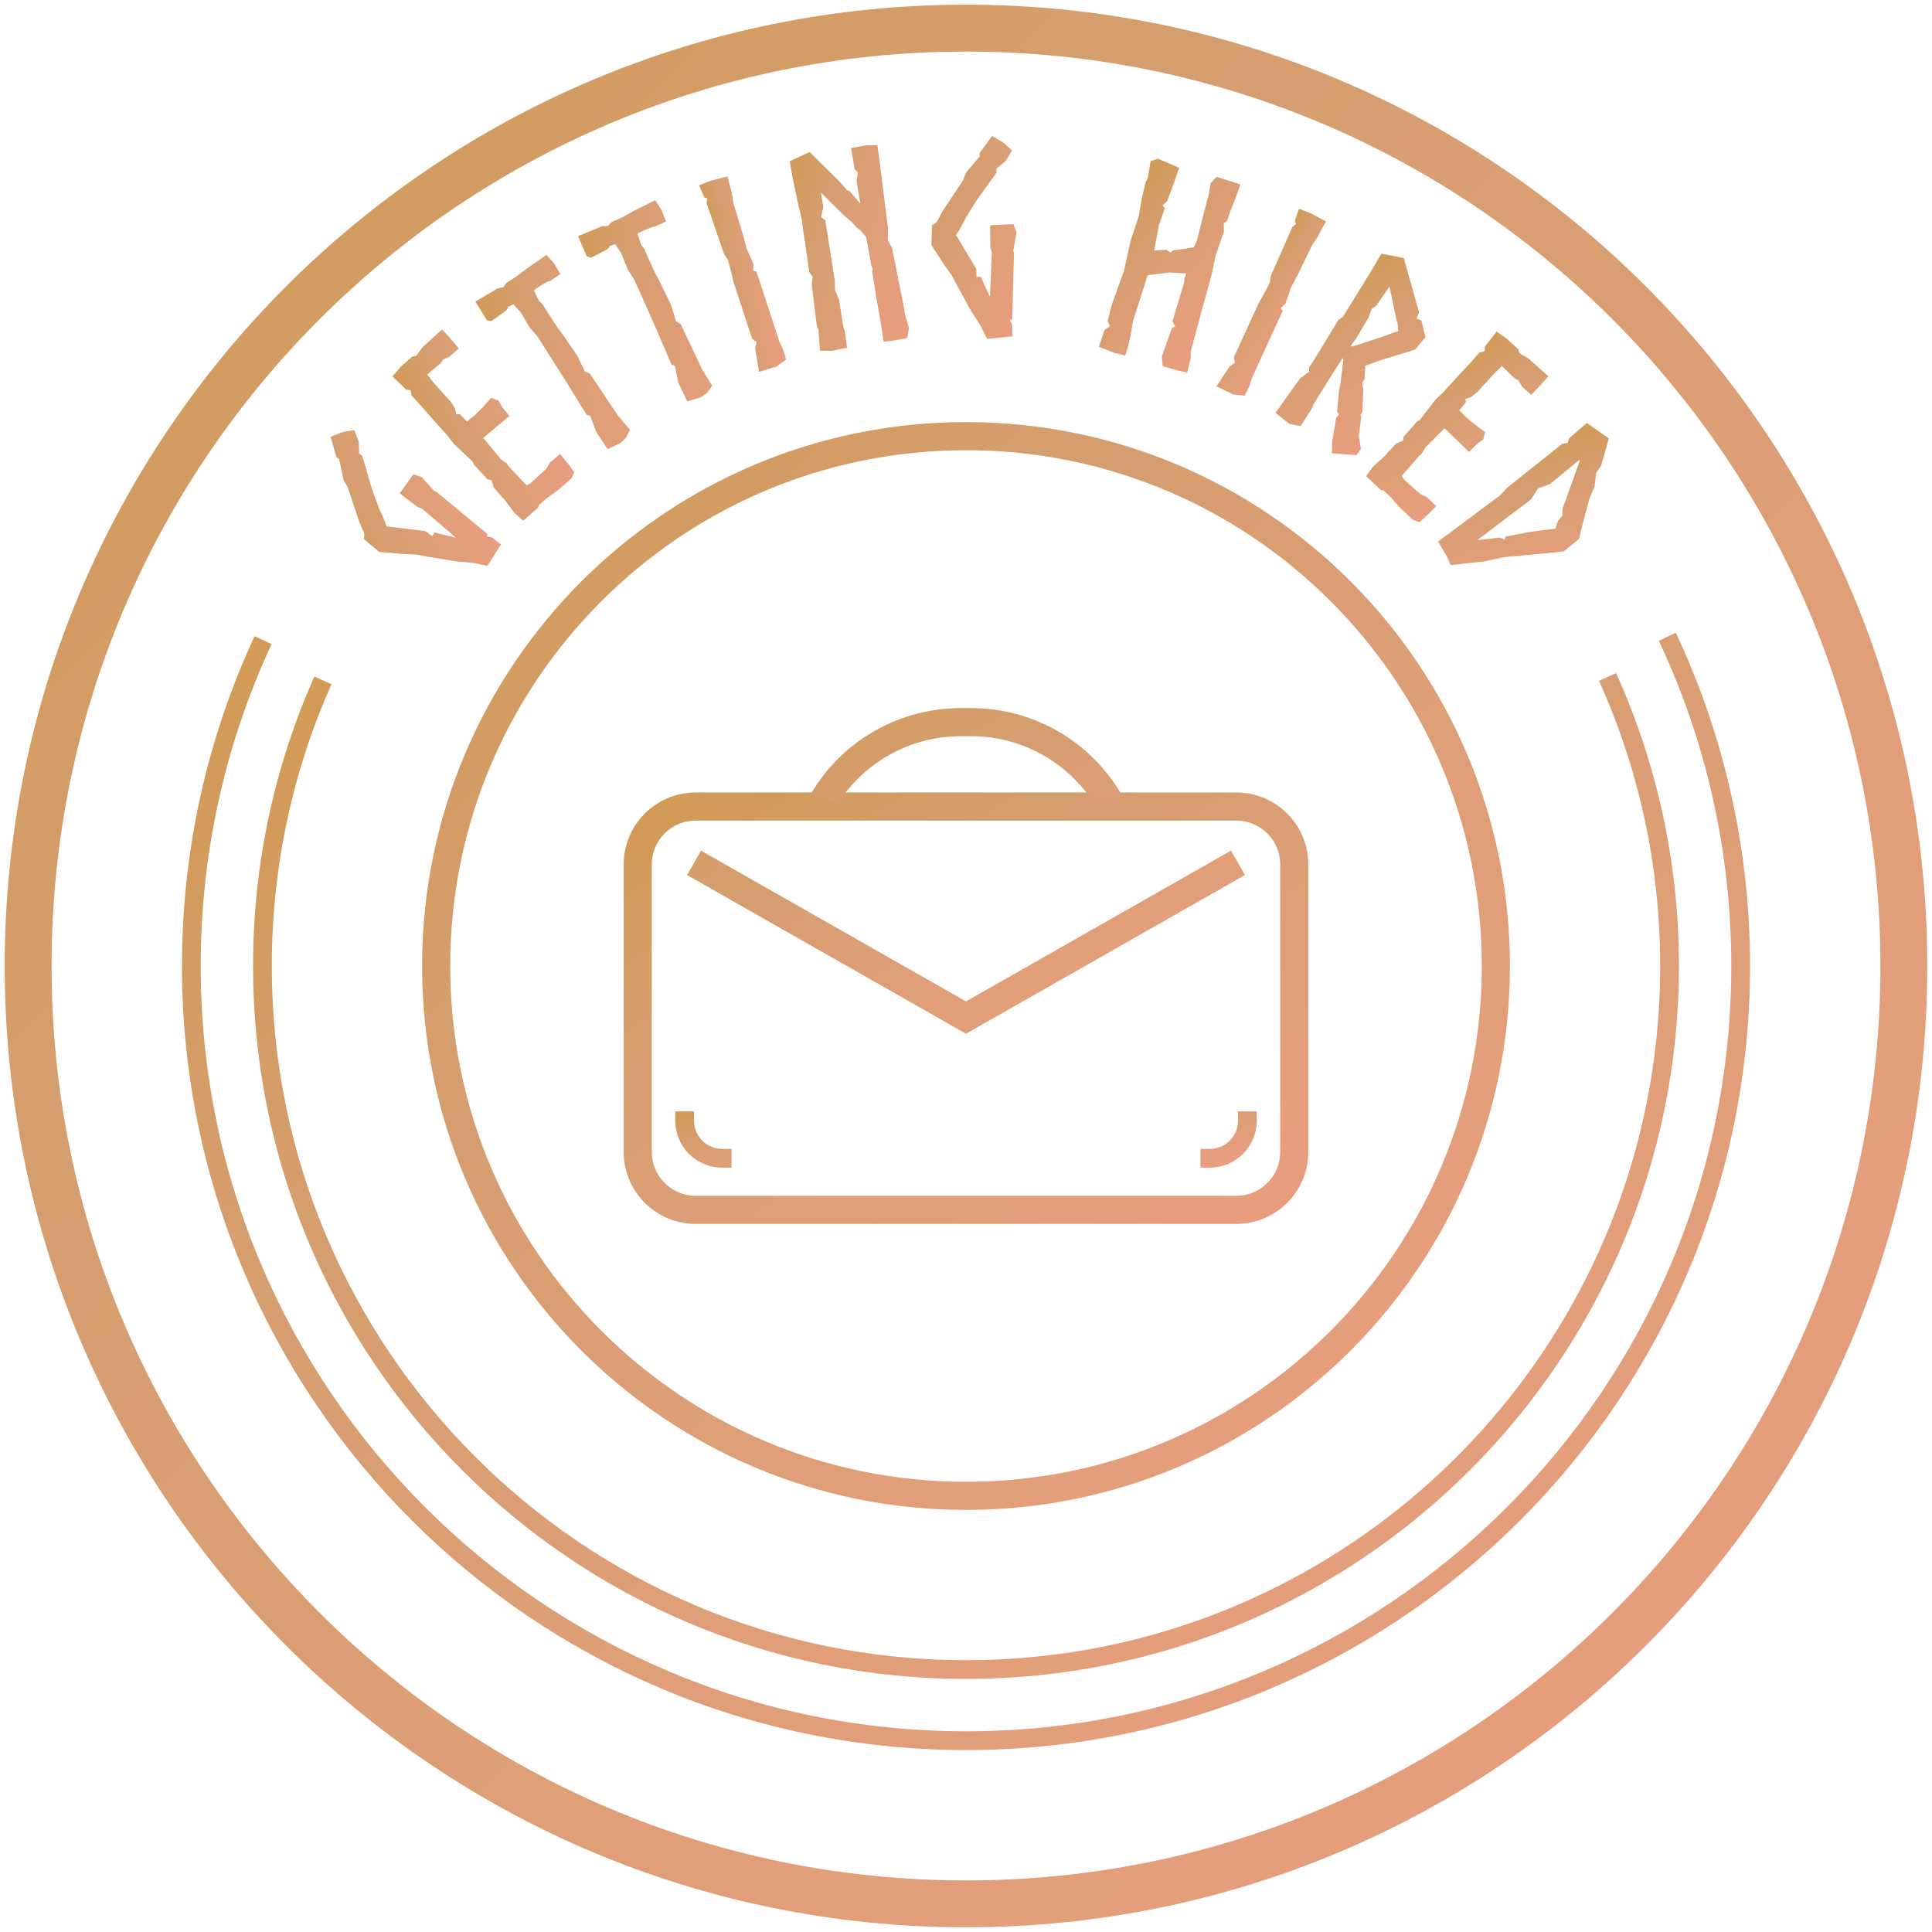
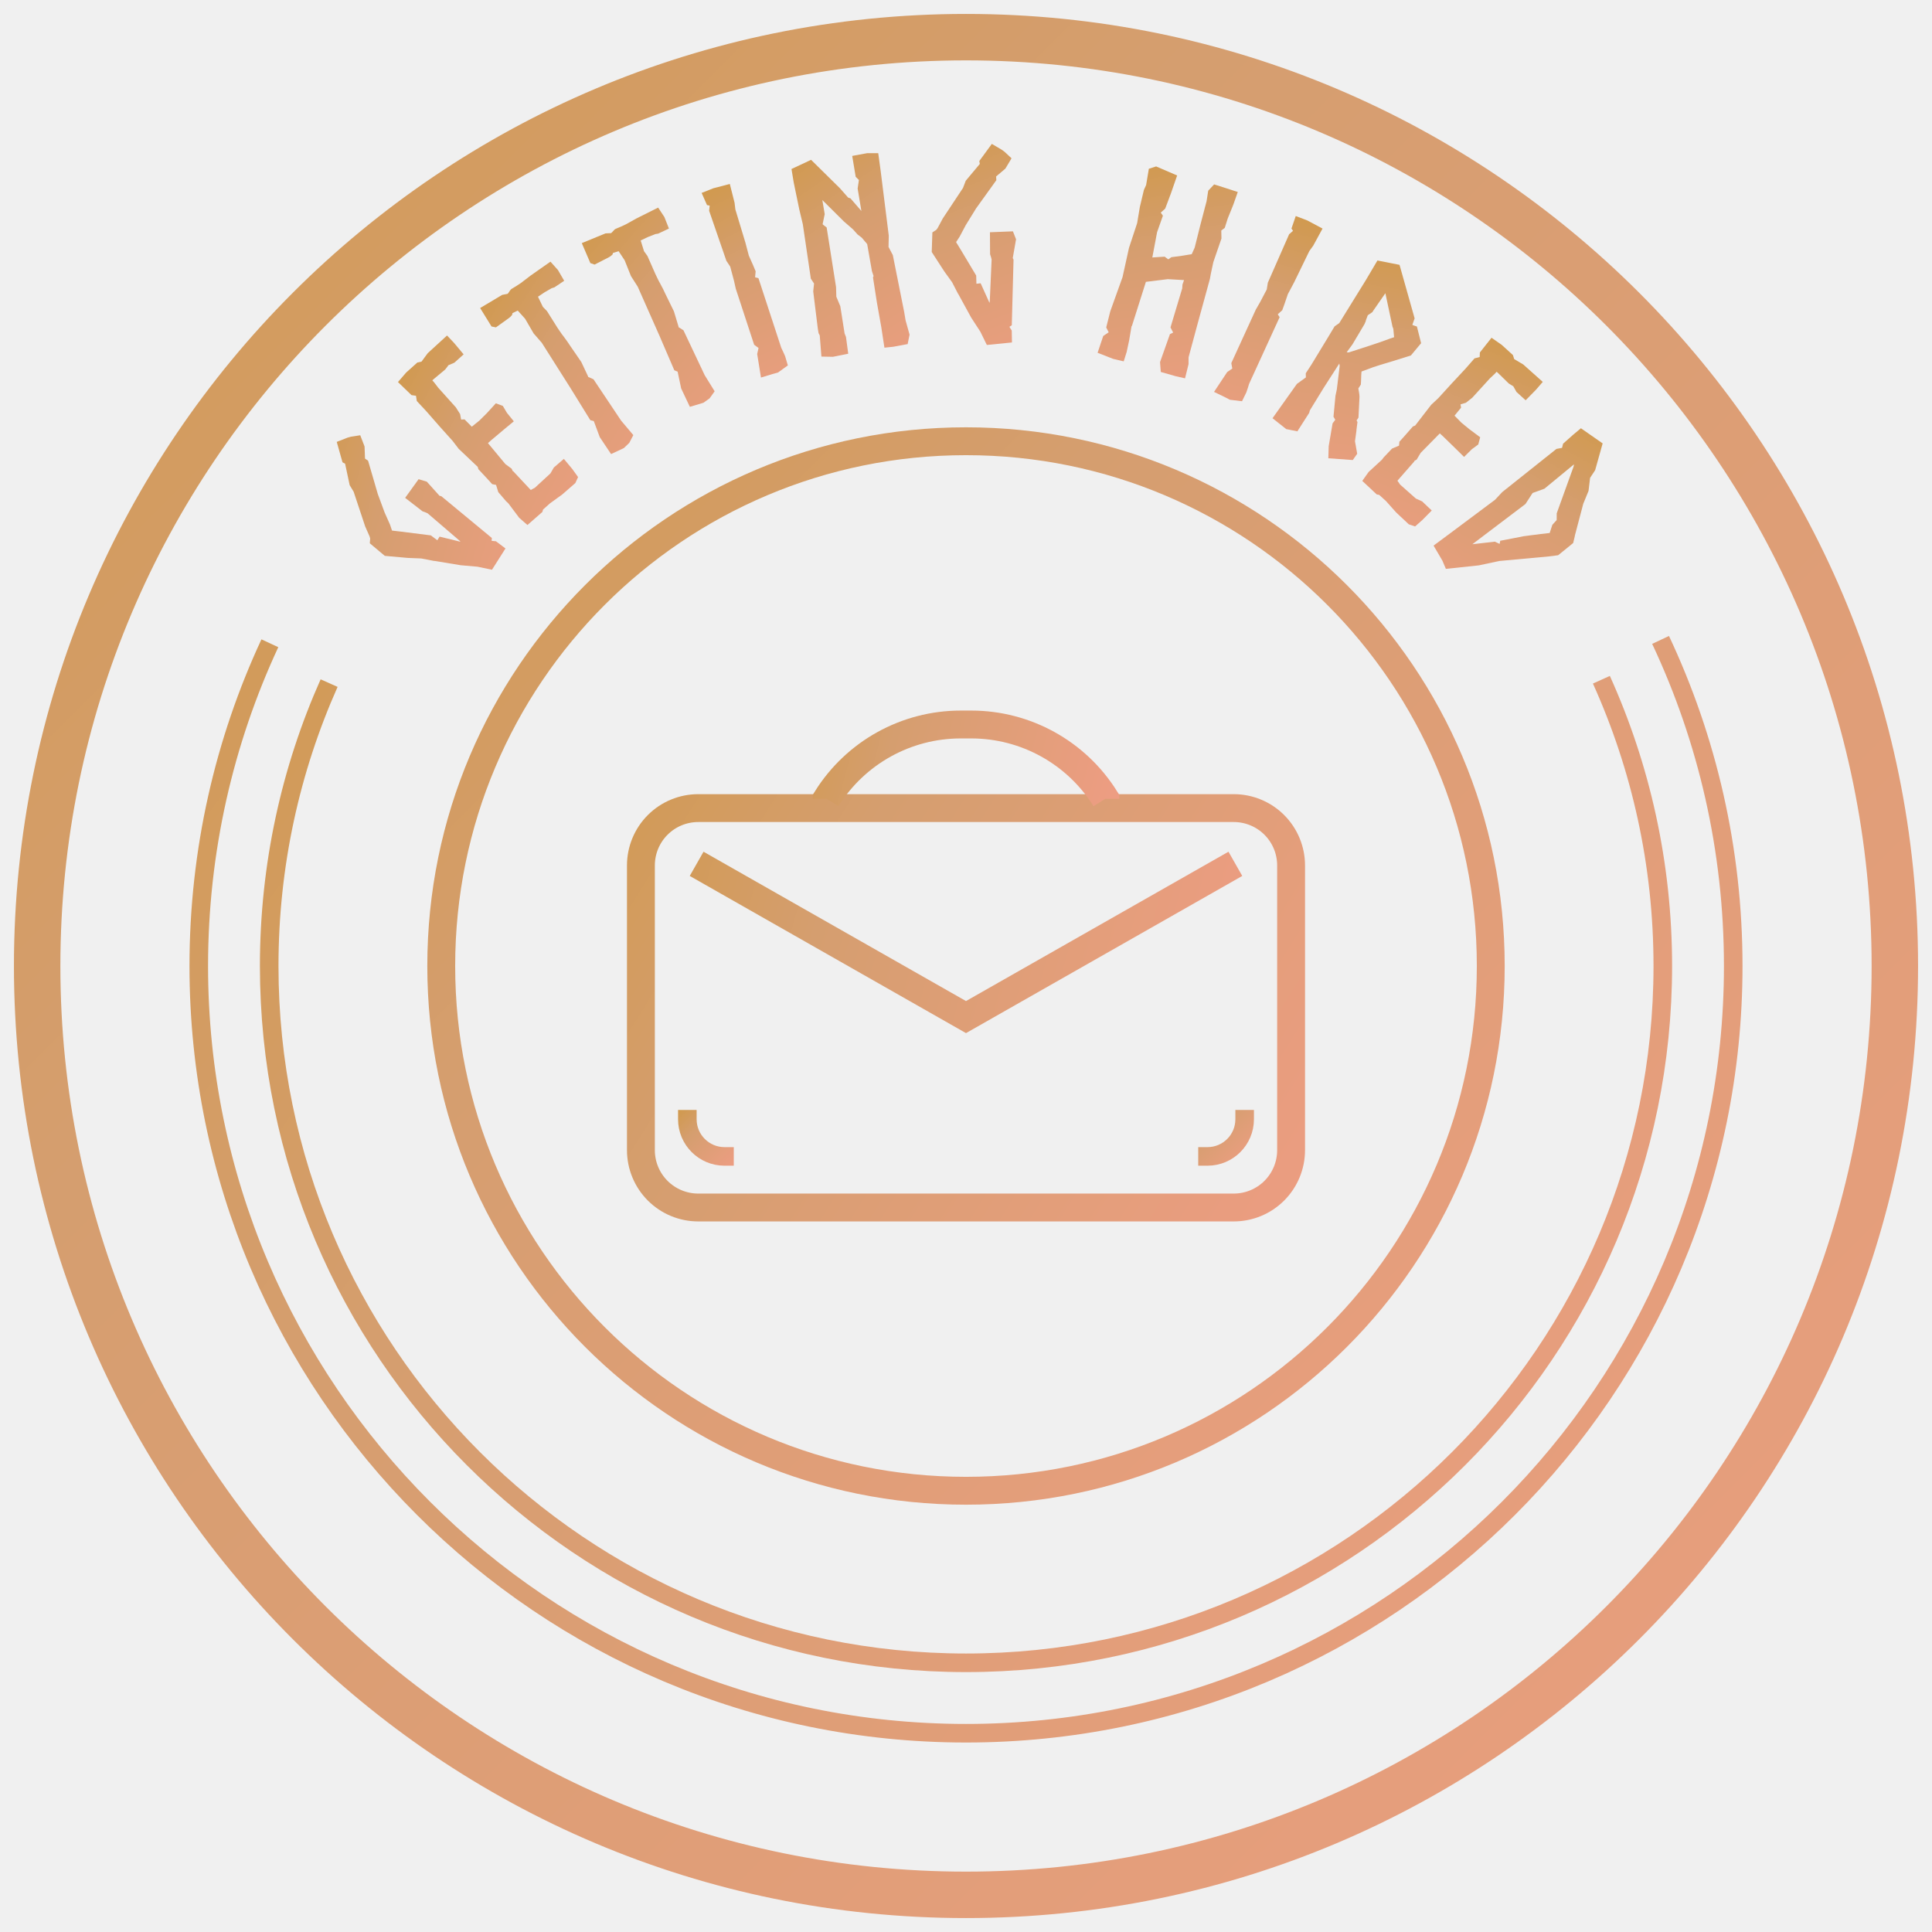
- <svg xmlns="http://www.w3.org/2000/svg" width="206" height="206" viewBox="0 0 206 206">
+ <svg xmlns="http://www.w3.org/2000/svg" width="100%" height="100%" viewBox="0 0 104 104" version="1.1" xml:space="preserve" style="fill-rule:evenodd;clip-rule:evenodd;">
+   <g id="badge.-getting.-hired">
+     <circle id="Oval" cx="52" cy="52" r="50" style="fill:none;stroke:url(#_Linear1);stroke-width:2.5px;" />
+     <path id="Shape" d="M21.809,26.8l0.935,0.723l0.17,0.062l0.106,0.048l1.71,1.466l0.058,0.064l-1.126,-0.276l-0.119,0.195l-0.354,-0.263l-1.604,-0.202l-0.482,-0.056l-0.109,-0.322l-0.287,-0.645l-0.37,-1.001l-0.523,-1.793l-0.165,-0.113l-0.025,-0.655l-0.232,-0.602l-0.497,0.077l-0.187,0.052l-0.581,0.228l0.31,1.099l0.14,0.075l0.246,1.157l0.213,0.35l0.623,1.873l0.234,0.53l0.034,0.118l-0.021,0.256l0.808,0.677l1.238,0.111l0.723,0.029l0.694,0.134l0.02,-0.002l1.415,0.233l0.9,0.079l0.779,0.164l0.727,-1.146l-0.511,-0.387l-0.235,-0.024l0.012,-0.153l-2.722,-2.251l-0.094,-0.02l-0.686,-0.762l-0.441,-0.132l-0.724,1.005Z" style="fill:url(#_Linear2);" />
+     <path id="Shape1" d="M24.957,19.076l-0.511,-0.612l-0.382,-0.404l-1.038,0.951l-0.336,0.455l-0.224,0.048l-0.603,0.541l-0.44,0.511l0.729,0.704l0.24,0.034l0.045,0.284l0.496,0.531l0.732,0.836l0.704,0.784l0.321,0.42l1.026,0.973l0.034,0.123l0.524,0.563l0.219,0.243l0.21,0.042l0.12,0.389l0.427,0.497l0.116,0.108l0.583,0.777l0.443,0.387l0.803,-0.702l0.037,-0.129l0.37,-0.332l0.66,-0.478l0.708,-0.616l0.148,-0.324l-0.31,-0.431l-0.455,-0.548l-0.538,0.464l-0.188,0.322l-0.837,0.771l-0.103,0.054l-0.115,0.065l-0.944,-1.009l-0.03,-0.012l-0.054,-0.124l-0.339,-0.25l-0.938,-1.129l0.169,-0.152l0.686,-0.577l0.537,-0.444l-0.369,-0.454l-0.222,-0.375l-0.376,-0.141l-0.491,0.537l-0.394,0.392l-0.41,0.33l-0.392,-0.394l-0.182,0.01l-0.055,-0.295l-0.233,-0.366l-0.942,-1.049l-0.217,-0.283l-0.104,-0.117l0.095,-0.086l0.601,-0.501l0.14,-0.183l0.022,-0.04l0.33,-0.143l0.497,-0.446Z" style="fill:url(#_Linear3);" />
+     <path id="Shape2" d="M28.56,14.836l-0.52,0.398c-0.165,0.111 -0.319,0.213 -0.504,0.32c-0.095,0.063 -0.146,0.217 -0.217,0.264l-0.287,0.056l-1.186,0.707l0.613,0.994l0.237,0.048l0.705,-0.506c0.035,-0.023 0.098,-0.083 0.165,-0.162l0.02,-0.098l0.284,-0.138l0.395,0.437l0.459,0.79l0.443,0.509l1.555,2.455l1.056,1.709l0.186,0.048l0.321,0.864l0.609,0.912l0.69,-0.324l0.291,-0.28l0.217,-0.418l-0.657,-0.778l-1.487,-2.226l-0.293,-0.131l0.004,-0.019l-0.368,-0.782l-0.621,-0.904l-0.135,-0.201c-0.055,-0.083 -0.138,-0.182 -0.201,-0.276c-0.06,-0.064 -0.258,-0.36 -0.329,-0.466l-0.561,-0.892l-0.222,-0.229l-0.262,-0.545l0.367,-0.245l0.37,-0.213l0.142,-0.043l0.532,-0.356l-0.337,-0.58l-0.403,-0.45l-1.071,0.751Z" style="fill:url(#_Linear4);" />
+     <path id="Shape3" d="M34.259,11.76l-0.573,0.318c-0.18,0.085 -0.346,0.164 -0.546,0.242c-0.102,0.049 -0.175,0.194 -0.252,0.23l-0.293,0.013l-1.277,0.524l0.461,1.075l0.227,0.081l0.772,-0.396c0.038,-0.018 0.109,-0.068 0.187,-0.136l0.034,-0.095l0.301,-0.095l0.326,0.492l0.338,0.848l0.364,0.569l1.177,2.657l0.794,1.845l0.177,0.074l0.191,0.903l0.468,0.991l0.73,-0.219l0.329,-0.234l0.276,-0.383l-0.535,-0.865l-1.145,-2.421l-0.27,-0.171l0.007,-0.019l-0.249,-0.827l-0.482,-0.986l-0.103,-0.219c-0.043,-0.09 -0.111,-0.199 -0.16,-0.302c-0.049,-0.072 -0.201,-0.394 -0.256,-0.51l-0.425,-0.964l-0.185,-0.259l-0.179,-0.577l0.399,-0.189l0.398,-0.156l0.146,-0.023l0.578,-0.273l-0.247,-0.623l-0.333,-0.505l-1.17,0.585Z" style="fill:url(#_Linear5);" />
+     <path id="Shape4" d="M39.306,14.348l0.203,0.757l0.097,0.433l0.989,3.018l0.237,0.177l-0.073,0.324l0.205,1.267l0.626,-0.191l0.288,-0.079l0.532,-0.384l-0.15,-0.505l-0.112,-0.249l-0.093,-0.194l-1.228,-3.749l-0.18,-0.046l0.029,-0.324l-0.138,-0.329l-0.227,-0.51l-0.186,-0.704l-0.54,-1.786l-0.043,-0.36l-0.256,-1.011l-0.896,0.234l-0.621,0.248l0.289,0.655l0.144,0.028l-0.029,0.278l0.928,2.694l0.205,0.308Z" style="fill:url(#_Linear6);" />
+     <path id="Shape5" d="M48.747,17.241l-0.075,-0.449l-0.611,-3.06l-0.231,-0.438l0.013,-0.609l-0.436,-3.479l-0.131,-0.96l-0.591,-0.002l-0.81,0.149l0.187,1.124l0.173,0.173l-0.068,0.459l0.202,1.208l-0.59,-0.681l-0.121,-0.038l-0.444,-0.503l-1.553,-1.532l-1.055,0.494l0.121,0.731l0.3,1.451l0.189,0.792l0.432,2.931l0.172,0.26l-0.044,0.426l0.248,2.008l0.04,0.239l0.063,0.12l0.09,1.14l0.621,0.012l0.823,-0.166l-0.122,-0.904l-0.075,-0.19l-0.23,-1.463l-0.214,-0.512l-0.015,-0.518l-0.506,-3.208l-0.198,-0.154l-0.019,-0.026l0.112,-0.538l-0.127,-0.759l0.449,0.445l0.709,0.705l0.488,0.424l0.248,0.276l0.231,0.178l0.288,0.342l0.257,1.459l0.087,0.26l-0.03,0.077l0.21,1.351l0.237,1.332l0.168,1.098l0.482,-0.051l0.768,-0.143l0.103,-0.508l-0.215,-0.773Z" style="fill:url(#_Linear7);" />
+     <path id="Shape6" d="M53.289,12.502l0.007,1.183l0.055,0.171l0.028,0.114l-0.099,2.25l-0.015,0.085l-0.477,-1.057l-0.227,0.027l-0.012,-0.442l-0.829,-1.386l-0.254,-0.415l0.187,-0.284l0.331,-0.624l0.56,-0.908l1.09,-1.517l-0.013,-0.199l0.5,-0.425l0.33,-0.553l-0.367,-0.344l-0.156,-0.115l-0.538,-0.317l-0.674,0.922l0.028,0.156l-0.759,0.907l-0.145,0.384l-1.09,1.645l-0.274,0.511l-0.072,0.099l-0.214,0.141l-0.035,1.054l0.676,1.044l0.422,0.586l0.324,0.629l0.014,0.014l0.688,1.258l0.493,0.758l0.35,0.715l1.352,-0.134l-0.011,-0.641l-0.126,-0.201l0.128,-0.084l0.094,-3.532l-0.042,-0.085l0.177,-1.011l-0.168,-0.428l-1.237,0.049Z" style="fill:url(#_Linear8);" />
+     <path id="Shape7" d="M59.767,16.756l-0.219,0.871l0.133,0.26l-0.293,0.198l-0.304,0.905l0.838,0.329l0.568,0.133l0.158,-0.503l0.135,-0.628l0.126,-0.749l0.026,-0.037l0.749,-2.363l1.195,-0.147l0.014,0.004l0.844,0.048l-0.085,0.243l-0.013,0.203l-0.631,2.101l0.143,0.278l-0.172,0.084l-0.534,1.506l0.04,0.53l0.793,0.227l0.513,0.117l0.188,-0.761l0.002,-0.37l0.474,-1.76l0.674,-2.459l0.051,-0.282l0.135,-0.627l0.436,-1.268l-0.009,-0.432l0.187,-0.139l0.163,-0.517l-0.004,0.014l0.305,-0.757l0.237,-0.673l-0.771,-0.25l-0.502,-0.158l-0.318,0.338l-0.089,0.568l-0.325,1.239l-0.315,1.258l-0.16,0.354l-0.17,0.026l-0.295,0.049l-0.631,0.086l-0.166,0.116l-0.195,-0.145l-0.633,0.041l-0.031,0.006l0.257,-1.363l0.313,-0.889l-0.115,-0.166l0.238,-0.213l0.307,-0.816l0.337,-0.97l-1.132,-0.487l-0.391,0.126l-0.147,0.876l-0.119,0.262l-0.218,0.916l-0.147,0.876l-0.438,1.326l-0.347,1.575l-0.66,1.84Z" style="fill:url(#_Linear9);" />
+     <path id="Shape8" d="M68.19,15.582l-0.365,0.694l-0.222,0.384l-1.322,2.887l0.054,0.291l-0.274,0.189l-0.709,1.069l0.589,0.285l0.265,0.138l0.652,0.079l0.232,-0.474l0.087,-0.257l0.063,-0.206l1.643,-3.587l-0.101,-0.156l0.241,-0.218l0.122,-0.336l0.18,-0.529l0.341,-0.642l0.816,-1.679l0.212,-0.294l0.498,-0.916l-0.816,-0.436l-0.625,-0.239l-0.232,0.676l0.086,0.119l-0.21,0.185l-1.147,2.608l-0.058,0.365Z" style="fill:url(#_Linear10);" />
+     <path id="Shape9" d="M72.117,19.69l-0.156,1.276l-0.073,0.344l-0.106,1.122l0.096,0.165l-0.145,0.195l-0.209,1.226l-0.019,0.651l1.315,0.095l0.238,-0.337l-0.119,-0.675l0.082,-0.592l-0.007,0.011l0.059,-0.454l-0.048,-0.083l0.102,-0.155l0.055,-1.121c-0.005,-0.174 -0.037,-0.28 -0.062,-0.449l0.133,-0.203c0.022,-0.19 0.012,-0.486 0.038,-0.707l0.63,-0.234l0.366,-0.118l0.677,-0.204l0.984,-0.308l0.551,-0.661l-0.227,-0.898c-0.012,-0.007 -0.241,-0.073 -0.245,-0.092l0.123,-0.345l-0.813,-2.882l-1.189,-0.235l-0.624,1.056l-1.431,2.314l-0.251,0.176l-0.382,0.635l-0.866,1.425l-0.304,0.465l0.005,0.225l-0.482,0.347l-1.313,1.848l0.738,0.585l0.6,0.121l0.637,-0.996l0.034,-0.131l0.745,-1.214l0.839,-1.306l0.024,0.118Zm0.686,-1.151l0.648,-1.092l0.062,-0.146l0.023,-0.087l0.093,-0.246l0.243,-0.164l0.078,-0.119l0.625,-0.902l0.383,1.801l0.044,0.114l0.043,0.454l-0.24,0.081c-0.295,0.113 -0.822,0.295 -1.121,0.389l-1.079,0.349l-0.114,-0.007l0.312,-0.425Z" style="fill:url(#_Linear11);" />
+     <path id="Shape10" d="M82.126,21.547l0.558,-0.57l0.363,-0.42l-1.05,-0.937l-0.487,-0.289l-0.07,-0.219l-0.599,-0.545l-0.552,-0.386l-0.628,0.795l-0.009,0.242l-0.279,0.074l-0.478,0.547l-0.758,0.812l-0.71,0.779l-0.386,0.361l-0.865,1.119l-0.119,0.046l-0.507,0.579l-0.22,0.242l-0.021,0.212l-0.375,0.159l-0.452,0.475l-0.095,0.126l-0.715,0.658l-0.34,0.48l0.778,0.728l0.132,0.024l0.368,0.335l0.542,0.608l0.684,0.642l0.338,0.115l0.396,-0.351l0.501,-0.508l-0.516,-0.489l-0.34,-0.155l-0.85,-0.754l-0.065,-0.098l-0.076,-0.107l0.91,-1.041l0.008,-0.031l0.118,-0.066l0.215,-0.362l1.03,-1.047l0.168,0.153l0.642,0.624l0.496,0.49l0.415,-0.413l0.35,-0.258l0.103,-0.388l-0.584,-0.435l-0.429,-0.352l-0.369,-0.375l0.352,-0.43l-0.028,-0.18l0.288,-0.085l0.34,-0.268l0.949,-1.042l0.261,-0.244l0.105,-0.116l0.095,0.086l0.559,0.547l0.197,0.122l0.041,0.018l0.176,0.314l0.494,0.449Z" style="fill:url(#_Linear12);" />
+     <path id="Shape11" d="M79.607,30.434l1.102,-0.236l2.673,-0.246l0.494,-0.064l0.807,-0.655l0.098,-0.404l-0.013,0.029l0.459,-1.739l0.285,-0.696l0.083,-0.7l0.272,-0.413l0.404,-1.442l-0.646,-0.45l-0.524,-0.365l-0.404,0.337l-0.555,0.493l-0.057,0.226l-0.301,0.056l-2.919,2.324l-0.383,0.411l-2.557,1.91l0.011,-0.009l-0.766,0.569l0.472,0.805l0.19,0.447l1.775,-0.188Zm3.528,-4.126l1.594,-1.313l-0.025,0.128l-0.905,2.508l-0.003,0.364l-0.233,0.257l-0.143,0.439l-0.483,0.055l-0.905,0.117l-1.275,0.247l-0.031,0.168l-0.259,-0.121l-1.181,0.136l-0.031,0.006l0.612,-0.465l2.249,-1.703l0.384,-0.593l0.635,-0.23Z" style="fill:url(#_Linear13);" />
+     <circle id="Oval1" cx="52" cy="52" r="28.248" style="fill:none;stroke:url(#_Linear14);stroke-width:1.5px;" />
+     <path id="Shape12" d="M69.5,46.587c0,-0.819 -0.325,-1.604 -0.904,-2.183c-0.579,-0.579 -1.365,-0.904 -2.183,-0.904l-28.826,0c-0.819,0 -1.604,0.325 -2.183,0.904c-0.579,0.579 -0.904,1.364 -0.904,2.183l0,15.326c0,0.818 0.325,1.604 0.904,2.183c0.579,0.579 1.364,0.904 2.183,0.904l28.826,0c0.818,0 1.604,-0.325 2.183,-0.904c0.579,-0.579 0.904,-1.365 0.904,-2.183l0,-15.326Z" style="fill:none;stroke:url(#_Linear15);stroke-width:1.5px;" />
+     <path id="Shape13" d="M37,59.75l0,0.5c0,1.105 0.895,2 2,2l0.5,0" style="fill:none;stroke:url(#_Linear16);stroke-width:1px;" />
+     <path id="Shape14" d="M67,59.75l0,0.5c0,1.105 -0.895,2 -2,2l-0.5,0" style="fill:none;stroke:url(#_Linear17);stroke-width:1px;" />
+     <path id="Shape15" d="M44.5,43l0,-0.001c1.556,-2.488 4.282,-3.999 7.217,-3.999l0.566,0c2.935,0 5.661,1.511 7.217,3.999l0,0.001" style="fill:none;stroke:url(#_Linear18);stroke-width:1.5px;" />
+     <path id="Shape16" d="M37.5,46.5l14.5,8.25l14.5,-8.25" style="fill:none;stroke:url(#_Linear19);stroke-width:1.5px;" />
+     <path id="Shape17" d="M89.389,34.447c2.508,5.328 3.911,11.278 3.911,17.553c0,22.794 -18.506,41.3 -41.3,41.3c-22.794,0 -41.3,-18.506 -41.3,-41.3c0,-6.204 1.371,-12.091 3.827,-17.373" style="fill:none;stroke:url(#_Linear20);stroke-width:1px;" />
+     <path id="Shape18" d="M17.716,36.772c-2.073,4.654 -3.225,9.808 -3.225,15.228c0,20.702 16.807,37.509 37.509,37.509c20.702,0 37.509,-16.807 37.509,-37.509c0,-5.491 -1.183,-10.709 -3.306,-15.41" style="fill:none;stroke:url(#_Linear21);stroke-width:1px;" />
+   </g>
  <defs>
-     <linearGradient x1="-37.162%" y1="-20.658%" x2="137.667%" y2="156.533%" id="a">
-       <stop stop-color="#CE973D" offset="0%" />
-       <stop stop-color="#D59E6F" offset="33.966%" />
-       <stop stop-color="#F89D8B" offset="100%" />
+     <linearGradient id="_Linear1" x1="0" y1="0" x2="1" y2="0" gradientUnits="userSpaceOnUse" gradientTransform="matrix(174.829,177.191,-177.191,174.829,-35.1621,-18.6582)">
+       <stop offset="0" style="stop-color:#ce973d;stop-opacity:1" />
+       <stop offset="0.34" style="stop-color:#d59e6f;stop-opacity:1" />
+       <stop offset="1" style="stop-color:#f89d8b;stop-opacity:1" />
+     </linearGradient>
+     <linearGradient id="_Linear2" x1="0" y1="0" x2="1" y2="0" gradientUnits="userSpaceOnUse" gradientTransform="matrix(19.9513,5.70941,-5.70941,19.9513,13.3404,26.2233)">
+       <stop offset="0" style="stop-color:#ce973d;stop-opacity:1" />
+       <stop offset="0.34" style="stop-color:#d59e6f;stop-opacity:1" />
+       <stop offset="1" style="stop-color:#f89d8b;stop-opacity:1" />
+     </linearGradient>
+     <linearGradient id="_Linear3" x1="0" y1="0" x2="1" y2="0" gradientUnits="userSpaceOnUse" gradientTransform="matrix(17.5448,9.30835,-9.30835,17.5448,18.8023,19.8632)">
+       <stop offset="0" style="stop-color:#ce973d;stop-opacity:1" />
+       <stop offset="0.34" style="stop-color:#d59e6f;stop-opacity:1" />
+       <stop offset="1" style="stop-color:#f89d8b;stop-opacity:1" />
+     </linearGradient>
+     <linearGradient id="_Linear4" x1="0" y1="0" x2="1" y2="0" gradientUnits="userSpaceOnUse" gradientTransform="matrix(17.1794,11.0407,-11.0407,17.1794,23.1572,15.7517)">
+       <stop offset="0" style="stop-color:#ce973d;stop-opacity:1" />
+       <stop offset="0.34" style="stop-color:#d59e6f;stop-opacity:1" />
+       <stop offset="1" style="stop-color:#f89d8b;stop-opacity:1" />
+     </linearGradient>
+     <linearGradient id="_Linear5" x1="0" y1="0" x2="1" y2="0" gradientUnits="userSpaceOnUse" gradientTransform="matrix(15.3714,13.4443,-13.4443,15.3714,28.7802,11.8726)">
+       <stop offset="0" style="stop-color:#ce973d;stop-opacity:1" />
+       <stop offset="0.34" style="stop-color:#d59e6f;stop-opacity:1" />
+       <stop offset="1" style="stop-color:#f89d8b;stop-opacity:1" />
+     </linearGradient>
+     <linearGradient id="_Linear6" x1="0" y1="0" x2="1" y2="0" gradientUnits="userSpaceOnUse" gradientTransform="matrix(8.5357,16.8007,-16.8007,8.5357,36.4435,8.48973)">
+       <stop offset="0" style="stop-color:#ce973d;stop-opacity:1" />
+       <stop offset="0.34" style="stop-color:#d59e6f;stop-opacity:1" />
+       <stop offset="1" style="stop-color:#f89d8b;stop-opacity:1" />
+     </linearGradient>
+     <linearGradient id="_Linear7" x1="0" y1="0" x2="1" y2="0" gradientUnits="userSpaceOnUse" gradientTransform="matrix(11.5108,17.2177,-17.2177,11.5108,40.3349,6.92658)">
+       <stop offset="0" style="stop-color:#ce973d;stop-opacity:1" />
+       <stop offset="0.34" style="stop-color:#d59e6f;stop-opacity:1" />
+       <stop offset="1" style="stop-color:#f89d8b;stop-opacity:1" />
+     </linearGradient>
+     <linearGradient id="_Linear8" x1="0" y1="0" x2="1" y2="0" gradientUnits="userSpaceOnUse" gradientTransform="matrix(7.80493,19.2285,-19.2285,7.80493,48.5215,5.47945)">
+       <stop offset="0" style="stop-color:#ce973d;stop-opacity:1" />
+       <stop offset="0.34" style="stop-color:#d59e6f;stop-opacity:1" />
+       <stop offset="1" style="stop-color:#f89d8b;stop-opacity:1" />
+     </linearGradient>
+     <linearGradient id="_Linear9" x1="0" y1="0" x2="1" y2="0" gradientUnits="userSpaceOnUse" gradientTransform="matrix(3.19996,20.4428,-20.4428,3.19996,60.7302,6.25265)">
+       <stop offset="0" style="stop-color:#ce973d;stop-opacity:1" />
+       <stop offset="0.34" style="stop-color:#d59e6f;stop-opacity:1" />
+       <stop offset="1" style="stop-color:#f89d8b;stop-opacity:1" />
+     </linearGradient>
+     <linearGradient id="_Linear10" x1="0" y1="0" x2="1" y2="0" gradientUnits="userSpaceOnUse" gradientTransform="matrix(-5.13366,18.1326,-18.1326,-5.13366,70.0638,9.33681)">
+       <stop offset="0" style="stop-color:#ce973d;stop-opacity:1" />
+       <stop offset="0.34" style="stop-color:#d59e6f;stop-opacity:1" />
+       <stop offset="1" style="stop-color:#f89d8b;stop-opacity:1" />
+     </linearGradient>
+     <linearGradient id="_Linear11" x1="0" y1="0" x2="1" y2="0" gradientUnits="userSpaceOnUse" gradientTransform="matrix(-3.38897,20.6784,-20.6784,-3.38897,74.0516,10.7445)">
+       <stop offset="0" style="stop-color:#ce973d;stop-opacity:1" />
+       <stop offset="0.34" style="stop-color:#d59e6f;stop-opacity:1" />
+       <stop offset="1" style="stop-color:#f89d8b;stop-opacity:1" />
+     </linearGradient>
+     <linearGradient id="_Linear12" x1="0" y1="0" x2="1" y2="0" gradientUnits="userSpaceOnUse" gradientTransform="matrix(-7.50035,18.3907,-18.3907,-7.50035,80.7248,15.5023)">
+       <stop offset="0" style="stop-color:#ce973d;stop-opacity:1" />
+       <stop offset="0.34" style="stop-color:#d59e6f;stop-opacity:1" />
+       <stop offset="1" style="stop-color:#f89d8b;stop-opacity:1" />
+     </linearGradient>
+     <linearGradient id="_Linear13" x1="0" y1="0" x2="1" y2="0" gradientUnits="userSpaceOnUse" gradientTransform="matrix(-10.0421,18.188,-18.188,-10.0421,86.1173,20.0701)">
+       <stop offset="0" style="stop-color:#ce973d;stop-opacity:1" />
+       <stop offset="0.34" style="stop-color:#d59e6f;stop-opacity:1" />
+       <stop offset="1" style="stop-color:#f89d8b;stop-opacity:1" />
+     </linearGradient>
+     <linearGradient id="_Linear14" x1="0" y1="0" x2="1" y2="0" gradientUnits="userSpaceOnUse" gradientTransform="matrix(98.7697,100.104,-100.104,98.7697,2.75777,12.0816)">
+       <stop offset="0" style="stop-color:#ce973d;stop-opacity:1" />
+       <stop offset="0.34" style="stop-color:#d59e6f;stop-opacity:1" />
+       <stop offset="1" style="stop-color:#f89d8b;stop-opacity:1" />
+     </linearGradient>
+     <linearGradient id="_Linear15" x1="0" y1="0" x2="1" y2="0" gradientUnits="userSpaceOnUse" gradientTransform="matrix(61.1902,38.0962,-38.0962,61.1902,21.4933,39.0585)">
+       <stop offset="0" style="stop-color:#ce973d;stop-opacity:1" />
+       <stop offset="0.34" style="stop-color:#d59e6f;stop-opacity:1" />
+       <stop offset="1" style="stop-color:#f89d8b;stop-opacity:1" />
+     </linearGradient>
+     <linearGradient id="_Linear16" x1="0" y1="0" x2="1" y2="0" gradientUnits="userSpaceOnUse" gradientTransform="matrix(4.37073,4.42979,-4.42979,4.37073,36.0709,59.2335)">
+       <stop offset="0" style="stop-color:#ce973d;stop-opacity:1" />
+       <stop offset="0.34" style="stop-color:#d59e6f;stop-opacity:1" />
+       <stop offset="1" style="stop-color:#f89d8b;stop-opacity:1" />
+     </linearGradient>
+     <linearGradient id="_Linear17" x1="0" y1="0" x2="1" y2="0" gradientUnits="userSpaceOnUse" gradientTransform="matrix(4.37073,4.42979,-4.42979,4.37073,63.5709,59.2335)">
+       <stop offset="0" style="stop-color:#ce973d;stop-opacity:1" />
+       <stop offset="0.34" style="stop-color:#d59e6f;stop-opacity:1" />
+       <stop offset="1" style="stop-color:#f89d8b;stop-opacity:1" />
+     </linearGradient>
+     <linearGradient id="_Linear18" x1="0" y1="0" x2="1" y2="0" gradientUnits="userSpaceOnUse" gradientTransform="matrix(26.2244,7.08766,-7.08766,26.2244,38.9257,38.1737)">
+       <stop offset="0" style="stop-color:#ce973d;stop-opacity:1" />
+       <stop offset="0.34" style="stop-color:#d59e6f;stop-opacity:1" />
+       <stop offset="1" style="stop-color:#f89d8b;stop-opacity:1" />
+     </linearGradient>
+     <linearGradient id="_Linear19" x1="0" y1="0" x2="1" y2="0" gradientUnits="userSpaceOnUse" gradientTransform="matrix(50.7004,14.6183,-14.6183,50.7004,26.723,44.7957)">
+       <stop offset="0" style="stop-color:#ce973d;stop-opacity:1" />
+       <stop offset="0.34" style="stop-color:#d59e6f;stop-opacity:1" />
+       <stop offset="1" style="stop-color:#f89d8b;stop-opacity:1" />
+     </linearGradient>
+     <linearGradient id="_Linear20" x1="0" y1="0" x2="1" y2="0" gradientUnits="userSpaceOnUse" gradientTransform="matrix(144.409,104.283,-104.283,144.409,-19.9959,22.2884)">
+       <stop offset="0" style="stop-color:#ce973d;stop-opacity:1" />
+       <stop offset="0.34" style="stop-color:#d59e6f;stop-opacity:1" />
+       <stop offset="1" style="stop-color:#f89d8b;stop-opacity:1" />
+     </linearGradient>
+     <linearGradient id="_Linear21" x1="0" y1="0" x2="1" y2="0" gradientUnits="userSpaceOnUse" gradientTransform="matrix(131.153,93.7688,-93.7688,131.153,-13.3873,25.6573)">
+       <stop offset="0" style="stop-color:#ce973d;stop-opacity:1" />
+       <stop offset="0.34" style="stop-color:#d59e6f;stop-opacity:1" />
+       <stop offset="1" style="stop-color:#f89d8b;stop-opacity:1" />
    </linearGradient>
  </defs>
-   <g fill="none" fill-rule="evenodd">
-     <path fill="#FFF" d="M-452-37H658v354H-452z" />
-     <g transform="translate(3 3)">
-       <circle stroke="url(#a)" stroke-width="5" cx="100" cy="100" r="100" />
-       <path fill="url(#a)" transform="rotate(-51.575 39.576 51.76)" d="M41.296 50.451l.028 2.364.114.342.057.227-.17 4.5-.03.172-.966-2.108-.454.057-.028-.883-1.678-2.763-.511-.826.369-.57.654-1.253 1.108-1.823 2.161-3.048-.029-.399.995-.854.654-1.11-.739-.684-.313-.228-1.08-.627-1.336 1.852.057.313-1.506 1.823-.285.769-2.16 3.304-.54 1.025-.143.2-.426.285-.057 2.107 1.365 2.08.853 1.168.653 1.252.028.03 1.393 2.506.995 1.51.711 1.423 2.7-.285-.028-1.281-.255-.4.255-.17.142-7.064-.085-.17.34-2.023-.34-.855-2.473.115z" />
-       <path fill="url(#a)" transform="rotate(-41.928 48.612 42.239)" d="M52.009 34.42l.057-1.595-.03-1.11-2.813.028-1.109.227-.398-.227h-1.62l-1.336.17.142 2.023.313.37-.313.484.029 1.453-.029 2.221v2.108l-.085 1.054.227 2.82-.113.228.028 1.538v.655l.256.342-.34.74-.03 1.31.03.314-.172 1.937.142 1.168 2.133.028.227-.142h.995l1.62.17 1.876.03.654-.285.114-1.055L52.52 50l-1.42-.028-.711.228-2.275.028-.227-.056-.256-.058-.056-2.763-.03-.056.086-.257-.17-.826.114-2.934h.454l1.79.057 1.394.058.057-1.169.17-.854-.369-.712-1.45.143-1.109.056-1.051-.056-.057-1.111-.285-.229.313-.512.143-.854v-2.82l.056-.713v-.313h.256l1.564.057.454-.085.086-.03.682.23h1.336z" />
-       <path d="M59.244 24.951l-1.308.086c-.398 0-.767 0-1.194-.029-.227 0-.483.2-.653.2l-.54-.228-2.757-.142-.086 2.335.341.342 1.734-.057c.085 0 .256-.028.455-.086l.142-.142.626.086.17 1.167-.114 1.824.17 1.338-.141 5.81-.143 4.016.257.285-.427 1.795v2.193l1.507.228.796-.143.824-.455-.227-2.023v-5.354l-.342-.542.03-.028.255-1.709-.029-2.193v-.484c0-.2-.028-.456-.028-.684-.029-.171-.029-.883-.029-1.14l.057-2.107-.113-.627.17-1.196h.881l.853.057.285.086h1.279l.085-1.34-.17-1.196-2.616.057z" fill="url(#a)" transform="rotate(-33.751 57.368 35.405)" />
-       <path d="M69.166 19.32l-1.307.084c-.398 0-.767 0-1.194-.028-.228 0-.484.2-.654.2l-.54-.228-2.757-.143-.086 2.336.341.341 1.735-.056c.084 0 .255-.03.454-.086l.143-.142.625.085.17 1.168-.114 1.823.171 1.339-.142 5.81-.142 4.016.256.285-.426 1.795v2.193l1.506.228.796-.142.824-.456-.227-2.023v-5.355l-.342-.54.03-.029.255-1.709-.028-2.193v-.484c0-.2-.03-.456-.03-.684-.028-.171-.028-.883-.028-1.14l.058-2.107-.114-.627.17-1.196h.881l.854.057.284.085h1.278l.086-1.338-.17-1.197-2.616.058z" fill="url(#a)" transform="rotate(-25.305 67.29 29.772)" />
-       <path fill="url(#a)" transform="rotate(-18.135 76.241 26.2)" d="M75.161 24.263l-.085 1.566-.086.883v6.352l.341.485-.34.569-.399 2.535 1.308.028.597.029 1.25-.4.03-1.053-.058-.541-.056-.427v-7.89l-.314-.2.256-.598-.057-.712-.113-1.11.085-1.453.085-3.731.142-.712.143-2.08-1.848-.114-1.336.085.142 1.425.256.142-.227.513.085 5.696z" />
-       <path fill="url(#a)" transform="rotate(-9.464 87.528 23.305)" d="M92.232 31.366v-.911l-.199-6.238-.312-.94.227-1.196.284-7.007.058-1.937-1.166-.2-1.649.03v2.277l.285.4-.285.882v2.45l-.938-1.538-.227-.114-.71-1.14-2.56-3.532-2.245.627v1.482l.114 2.961.114 1.625-.114 5.924.255.57-.227.825-.17 4.045v.484l.085.257-.2 2.278 1.223.228 1.677-.057.057-1.823-.085-.399.028-2.962-.255-1.082.142-1.026.057-6.494-.342-.37-.028-.057.398-1.025v-1.539l.739 1.026 1.165 1.624.825.997.398.626.398.427.455.77.028 2.962.085.54-.085.143-.028 2.735.028 2.705-.028 2.222.966.057 1.563-.028.37-.969-.17-1.595z" />
-       <path fill="url(#a)" transform="rotate(.363 100.85 22.304)" d="M102.57 20.994l.028 2.364.114.342.057.227-.171 4.501-.028.17-.967-2.107-.454.057-.03-.883-1.676-2.763-.512-.826.37-.57.654-1.252 1.108-1.824 2.16-3.047-.028-.399.995-.855.654-1.11-.74-.684-.312-.228-1.08-.626-1.336 1.85.057.314-1.507 1.823-.284.769-2.16 3.304-.541 1.026-.142.2-.426.284-.057 2.108 1.364 2.08.853 1.166.654 1.254.028.028 1.393 2.507.995 1.51.71 1.424 2.702-.285-.03-1.282-.255-.399.256-.17.142-7.065-.085-.17.34-2.023-.34-.854-2.473.114z" />
-       <path fill="url(#a)" transform="rotate(15.958 121.681 25.286)" d="M116.934 31.04l.057 1.794.398.427-.455.542-.086 1.908 1.791.171 1.166-.057.028-1.053-.085-1.282-.17-1.51.028-.085.142-4.957 2.218-.94h.028l1.649-.37-.029.513.085.399-.056 4.386.426.456-.284.256-.2 3.19.37.997h1.649l1.052-.056-.057-1.567-.2-.712-.056-3.646-.057-5.099-.056-.57-.086-1.28.142-2.678-.255-.827.283-.37.03-1.082v.028l.17-1.623.085-1.424-1.62-.057-1.052-.029-.427.826.143 1.14.056 2.563.086 2.592-.114.769-.312.142-.54.257-1.166.512-.256.314-.455-.171-1.194.427-.057.029-.256-2.764.114-1.88-.313-.255.342-.542.142-1.737.113-2.05-2.444-.315-.682.456.199 1.767-.086.569.086 1.88.199 1.766-.114 2.791.199 3.219-.256 3.902z" />
-       <path fill="url(#a)" transform="rotate(24.606 132.556 29.375)" d="M131.476 27.438l-.085 1.566-.085.884v6.35l.34.485-.34.57-.398 2.535 1.307.029.597.028 1.25-.399.03-1.054-.058-.54-.056-.428v-7.89l-.313-.2.256-.597-.058-.712-.113-1.112.085-1.452.086-3.732.141-.712.143-2.08-1.848-.113-1.336.086.142 1.424.256.142-.227.513.085 5.697.199.712z" />
-       <path d="M140.915 36.72l1.136 2.306.257.655 1.05 1.994.342.171-.029.484.995 2.28.683 1.11 2.302-1.282.03-.826-.94-.997-.511-1.082v.028l-.398-.826-.17-.085v-.37l-1.137-1.937c-.2-.285-.37-.427-.597-.684v-.484c-.171-.342-.512-.826-.711-1.225l.796-1.082.483-.598.91-1.083 1.307-1.595.2-1.709-1.365-1.253c-.029 0-.484.142-.512.114l-.17-.712-4.52-3.931-2.246.911.113 2.45.143 5.44-.227.57.056 1.481.114 3.332v1.111l.256.37-.426 1.111-.171 4.53 1.876.17 1.137-.455-.028-2.365-.086-.255-.085-2.85-.028-3.104.17.171zm-.115-2.678l-.113-2.536-.057-.313-.057-.17-.114-.514.228-.54v-.285l.057-2.194 2.615 2.592.199.143.569.712-.313.399a47.449 47.449 0 0 1-1.45 1.88l-1.421 1.766-.2.113.057-1.053z" fill="url(#a)" transform="rotate(33.235 142.82 34.91)" />
-       <path fill="url(#a)" transform="rotate(42.313 152.476 42.59)" d="M155.873 34.771l.057-1.595-.028-1.11-2.815.028-1.108.228-.398-.228h-1.62l-1.336.17.142 2.023.312.37-.312.485.028 1.453-.028 2.221v2.108l-.086 1.053.227 2.82-.113.228.029 1.538v.655l.255.342-.34.741-.03 1.31.03.313-.171 1.938.141 1.167 2.133.029.227-.143h.995l1.62.171 1.876.028.654-.284.114-1.054.057-1.425-1.422-.028-.71.228-2.274.029-.228-.058-.256-.056-.056-2.763-.028-.057.084-.256-.17-.827.114-2.933h.454l1.791.057 1.393.056.057-1.168.17-.854-.369-.712-1.45.142-1.109.058-1.05-.058-.058-1.11-.284-.228.312-.513.143-.854v-2.82l.056-.712v-.313h.256l1.564.056.454-.085.086-.029.682.228h1.336z" />
-       <path d="M161.392 59.697l.995-2.022 2.928-4.5.511-.855-.028-2.08-.512-.654.029.056-2.16-2.877-.74-1.31-.995-.997-.312-.94-1.763-2.42-1.506.455-1.223.37.029 1.054.085 1.481.284.37-.284.541.028 7.463.171 1.111-.17 6.38v-.028l-.058 1.908 1.848.257.938.256 1.905-3.02zm-2.104-10.653l-.085-4.13.17.2 2.815 4.528.568.456.114.684.512.768-.512.827-.938 1.566-1.194 2.307.227.257-.511.256-1.25 2.022-.03.057.03-1.538.113-5.64-.455-1.338.426-1.282z" fill="url(#a)" transform="rotate(51.703 161.221 51.907)" />
-       <circle stroke="url(#a)" stroke-width="3" cx="100" cy="100" r="56.495" />
-       <path d="M135 89.174A6.175 6.175 0 0 0 128.826 83H71.174A6.175 6.175 0 0 0 65 89.174v30.652A6.175 6.175 0 0 0 71.174 126h57.652a6.175 6.175 0 0 0 6.174-6.174V89.174z" stroke="url(#a)" stroke-width="3" />
-       <path d="M70 115.5v1a4 4 0 0 0 4 4h1M130 115.5v1a4 4 0 0 1-4 4h-1" stroke="url(#a)" stroke-width="2" />
-       <path d="M85 82v-.001A17.022 17.022 0 0 1 99.433 74h1.134A17.022 17.022 0 0 1 115 81.999V82M71 89l29 16.5L129 89" stroke="url(#a)" stroke-width="3" />
-       <path d="M174.778 64.893C179.795 75.55 182.6 87.45 182.6 100c0 45.588-37.012 82.6-82.6 82.6-45.588 0-82.6-37.012-82.6-82.6 0-12.408 2.742-24.181 7.653-34.746" stroke="url(#a)" stroke-width="2" />
-       <path d="M31.431 69.544C27.286 78.853 24.982 89.16 24.982 100c0 41.404 33.614 75.018 75.018 75.018s75.018-33.614 75.018-75.018c0-10.982-2.365-21.417-6.613-30.821" stroke="url(#a)" stroke-width="2" />
-     </g>
-   </g>
</svg>
